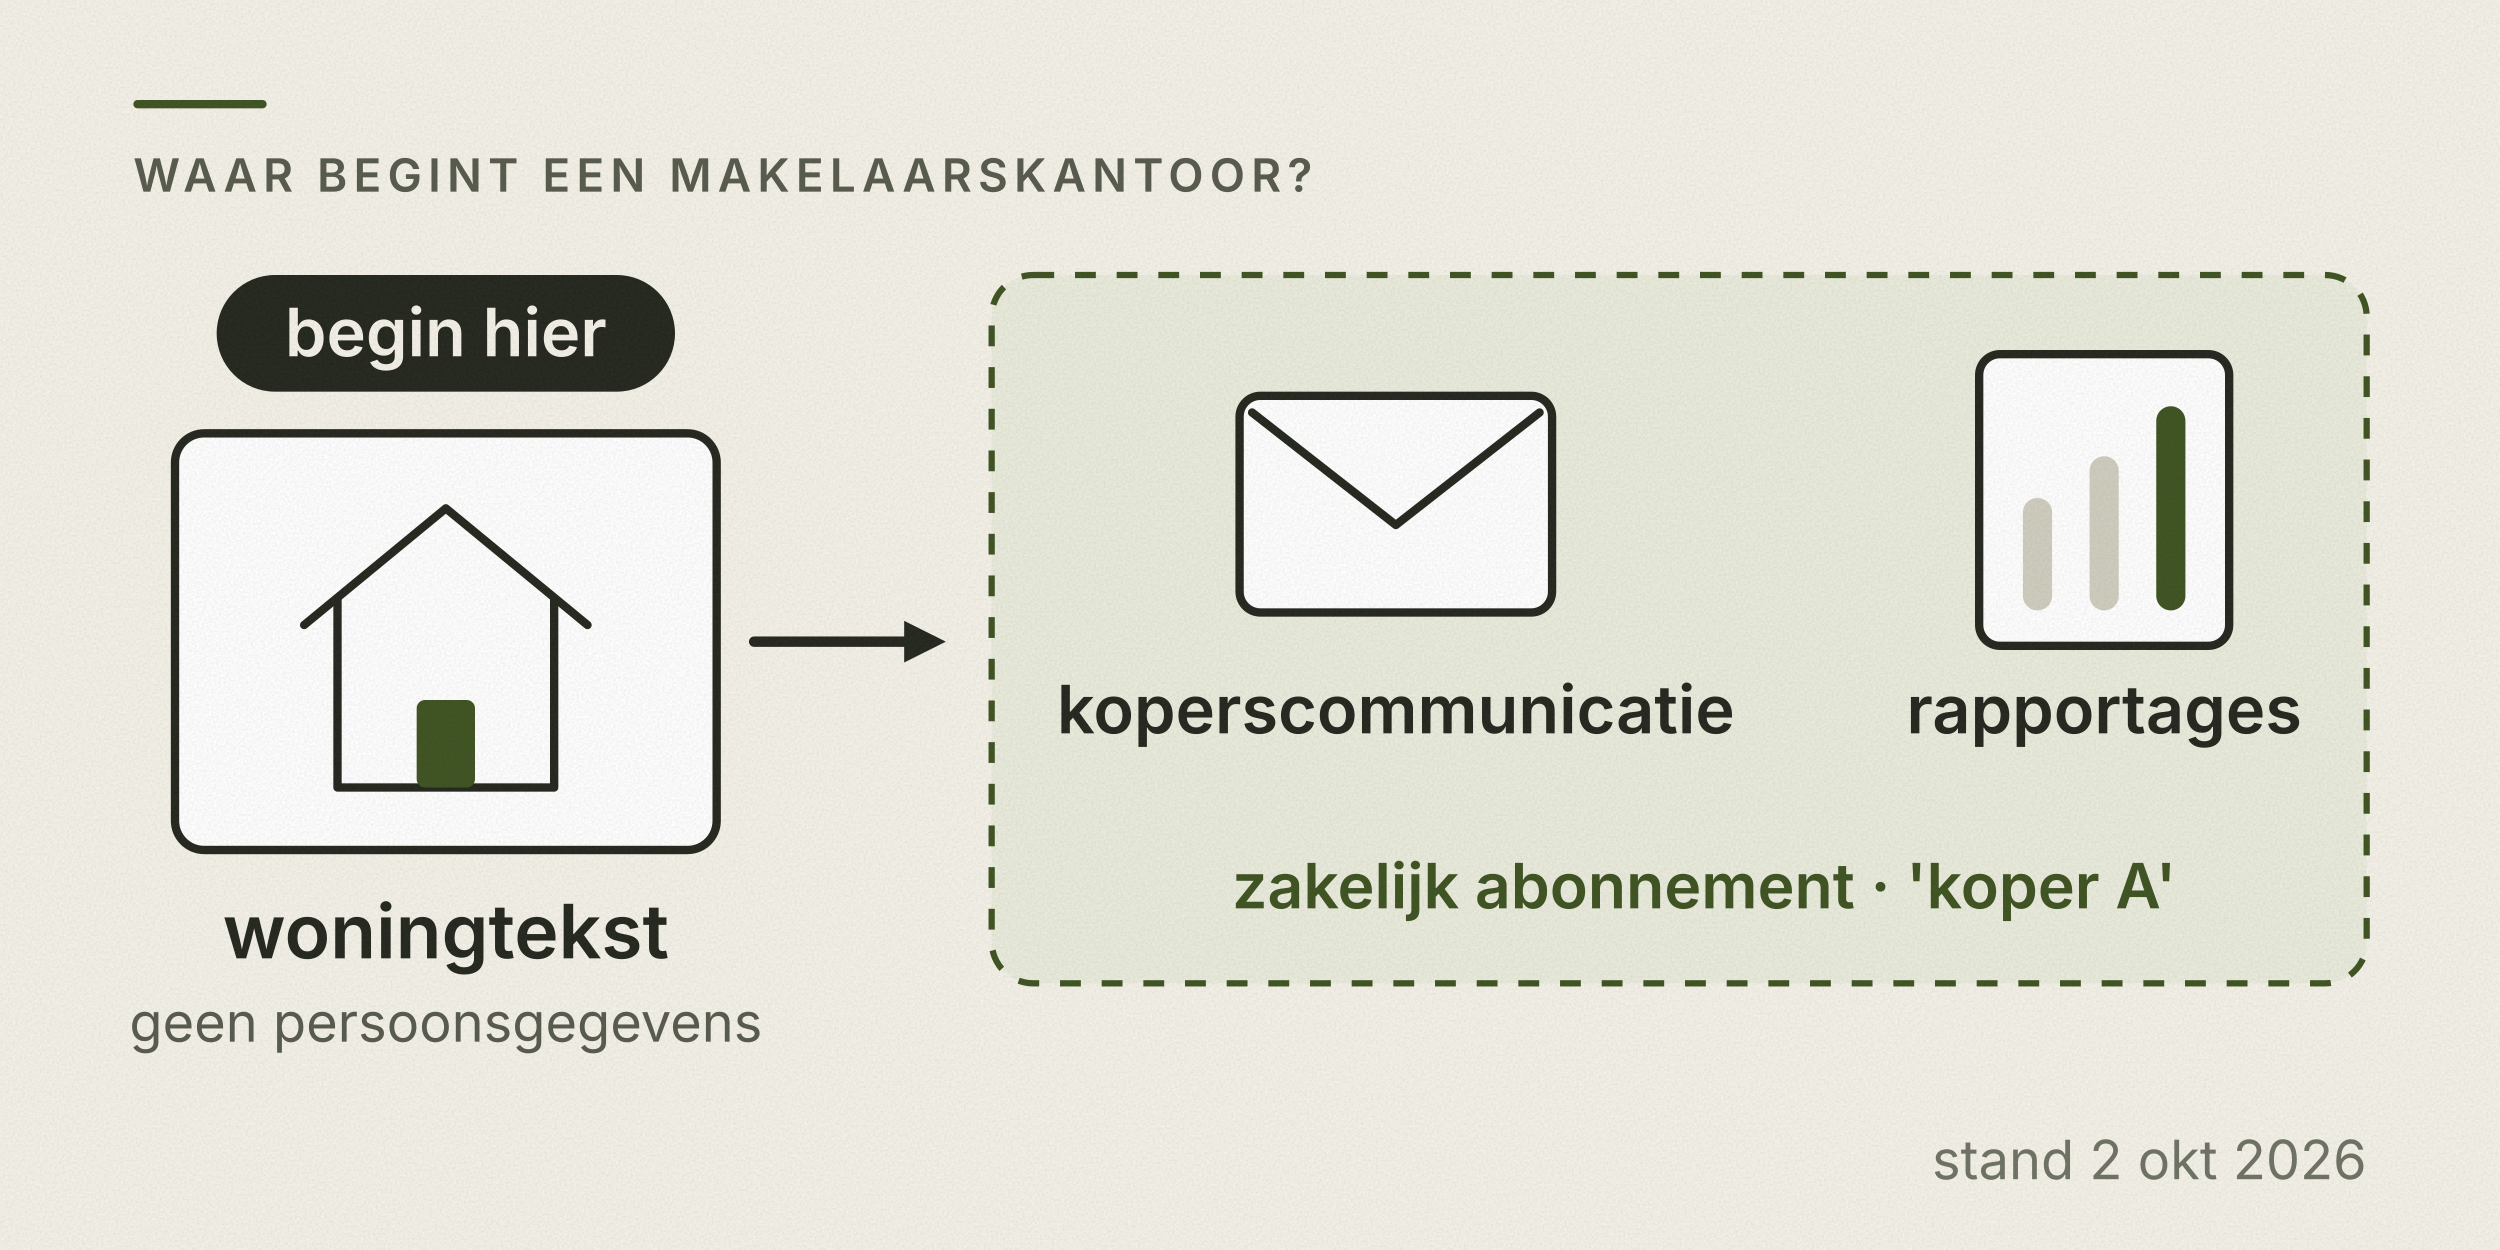
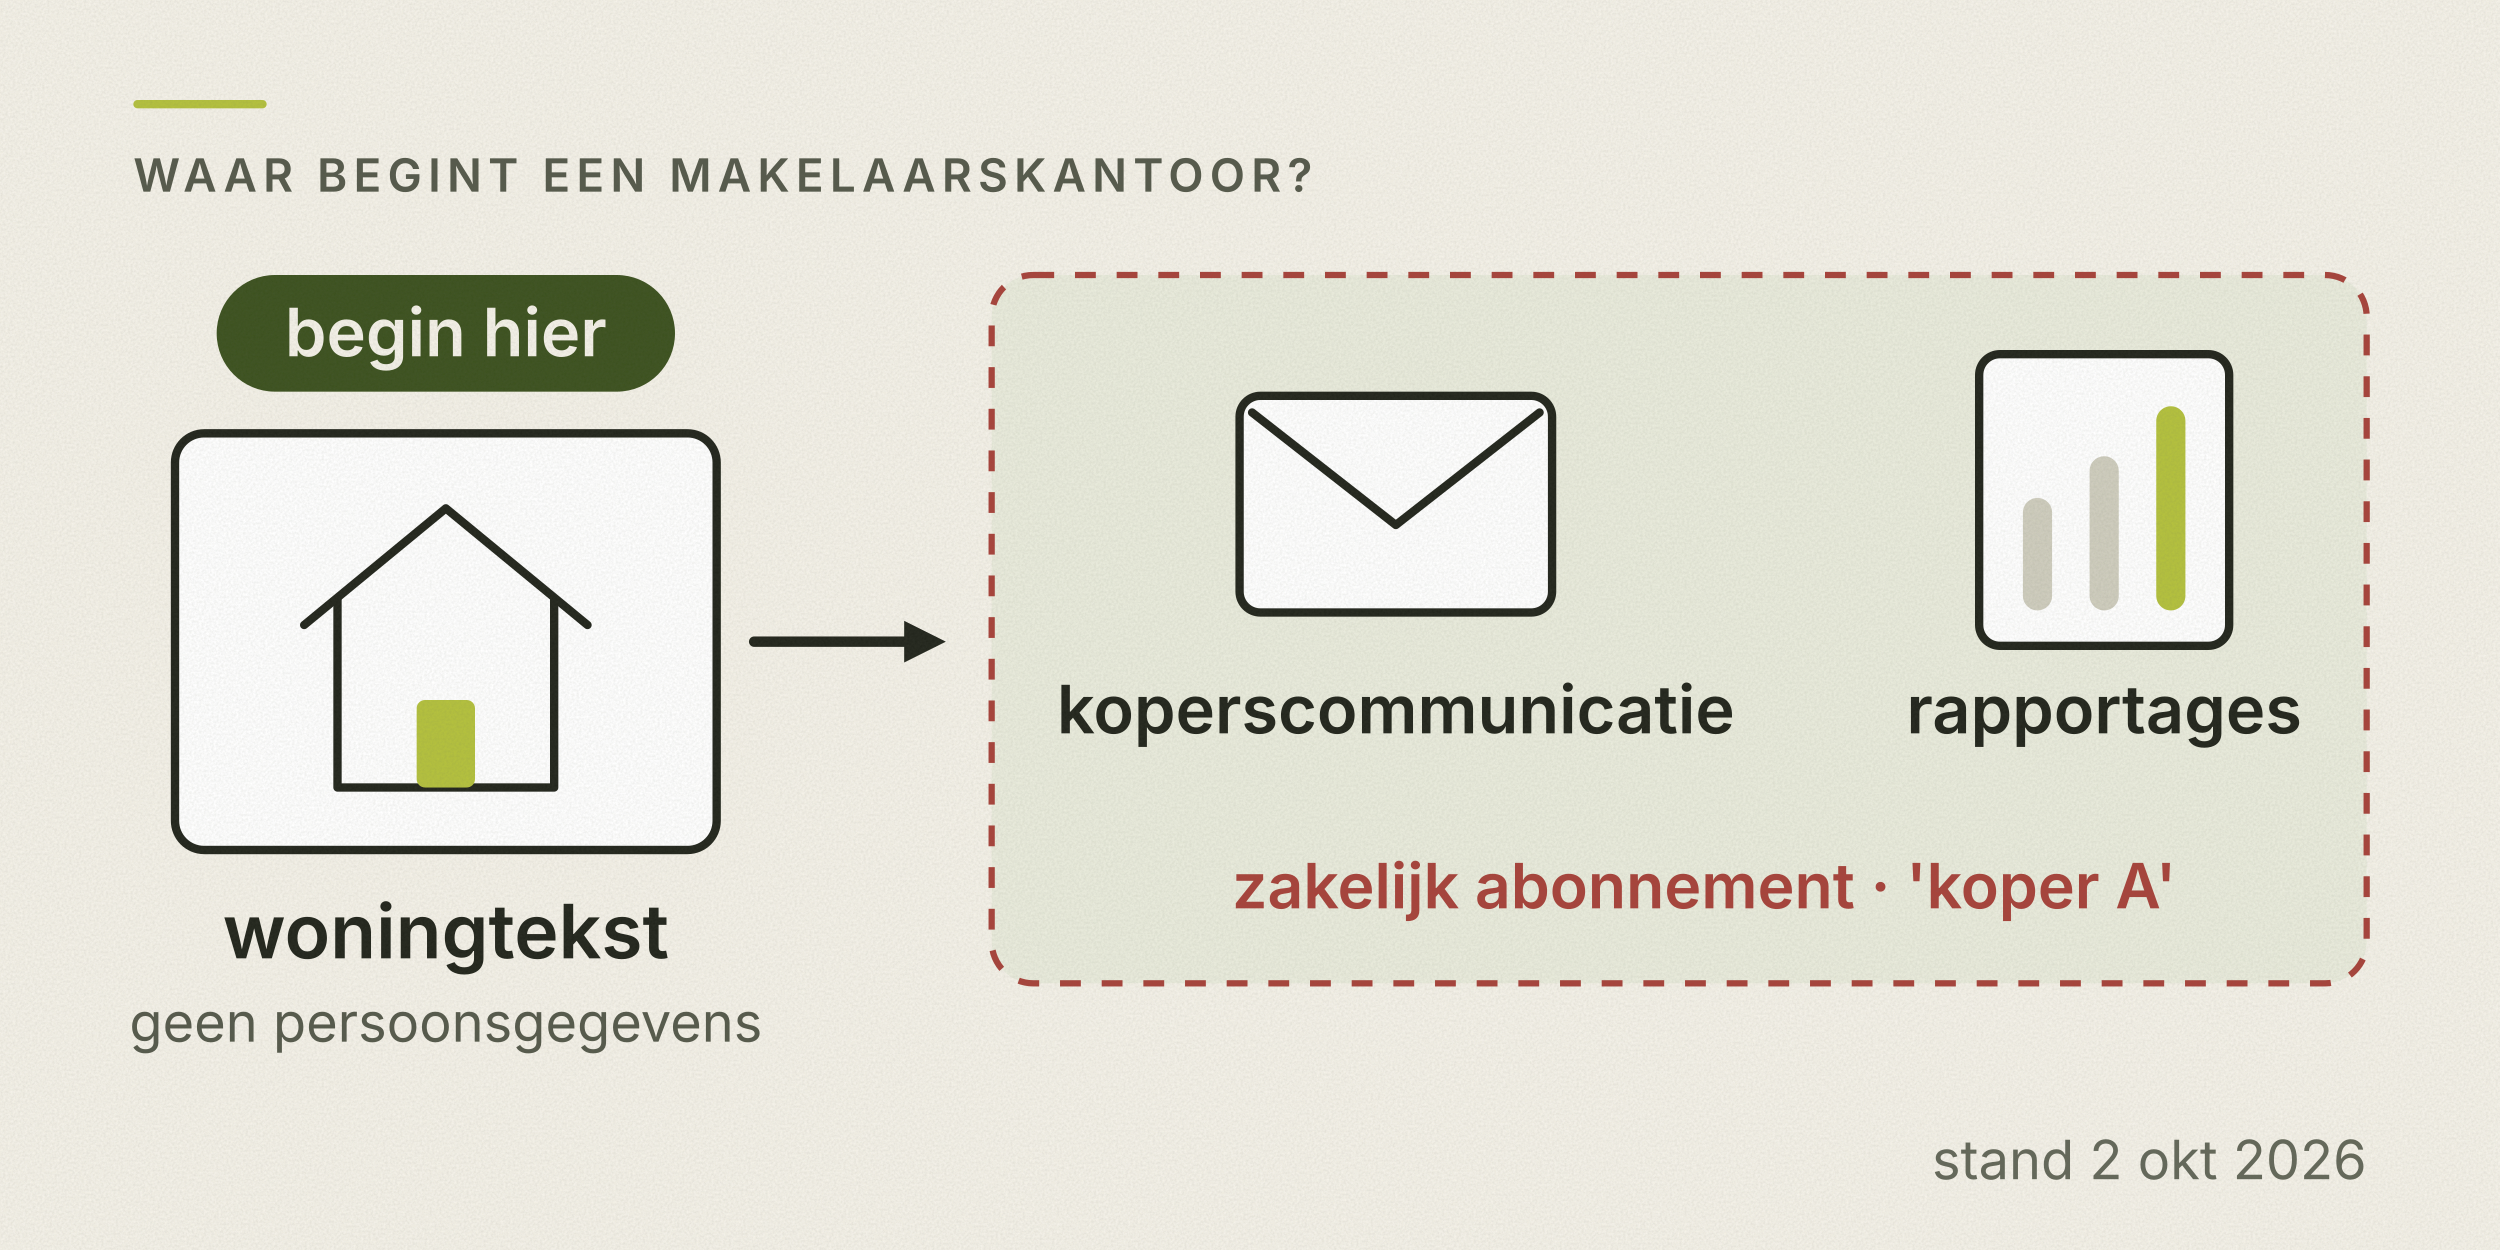
<svg xmlns="http://www.w3.org/2000/svg" viewBox="0 0 1200 600" role="img" aria-label="Een makelaarskantoor begint bij de woningtekst, daar zitten geen persoonsgegevens in; koperscommunicatie en rapportages volgen daarna, met een zakelijk abonnement en gepseudonimiseerde invoer zoals koper A" font-family="Inter, system-ui, sans-serif" fill="#23261D">
  <defs>
    <filter id="mak-g" x="0" y="0" width="100%" height="100%">
      <feTurbulence type="fractalNoise" baseFrequency=".85" numOctaves="2" stitchTiles="stitch" />
-       <feColorMatrix values="0 0 0 0 .16  0 0 0 0 .15  0 0 0 0 .14  .16 0 0 0 -.03" />
+       <feColorMatrix values="0 0 0 0 .14  0 0 0 0 .15  0 0 0 0 .11  .16 0 0 0 -.03" />
    </filter>
    <marker id="mak-ai" viewBox="0 0 10 10" refX="7" refY="5" markerWidth="4" markerHeight="4" orient="auto">
      <path d="M0,0 L10,5 L0,10 Z" fill="#23261D" />
    </marker>
  </defs>
  <rect width="1200" height="600" fill="#F4F1E8" />
-   <rect x="64" y="48" width="64" height="4" rx="2" fill="#3D5220" />
+   <rect x="64" y="48" width="64" height="4" rx="2" fill="#B4C13E" />
  <text x="64" y="92" fill="#565A4C" font-size="22" font-weight="600" letter-spacing="3">WAAR BEGINT EEN MAKELAARSKANTOOR?</text>
  <g>
-     <rect x="104" y="132" width="220" height="56" rx="28" fill="#23261D" />
+     <rect x="104" y="132" width="220" height="56" rx="28" fill="#3D5220" />
    <rect x="84" y="208" width="260" height="200" rx="14" fill="#FFFFFF" stroke="#23261D" stroke-width="4" />
    <path d="M146 300 L214 244 L282 300" fill="none" stroke="#23261D" stroke-width="4" stroke-linecap="round" stroke-linejoin="round" />
    <path d="M162 288 V378 H266 V288" fill="none" stroke="#23261D" stroke-width="4" stroke-linecap="round" stroke-linejoin="round" />
-     <rect x="200" y="336" width="28" height="42" rx="4" fill="#3D5220" />
+     <rect x="200" y="336" width="28" height="42" rx="4" fill="#B4C13E" />
    <line x1="362" y1="308" x2="448" y2="308" stroke="#23261D" stroke-width="5" stroke-linecap="round" marker-end="url(#mak-ai)" />
-     <rect x="476" y="132" width="660" height="340" rx="20" fill="#E9EBDC" stroke="#3D5220" stroke-width="3" stroke-dasharray="10 10" />
+     <rect x="476" y="132" width="660" height="340" rx="20" fill="#E9EBDC" stroke="#A8433B" stroke-width="3" stroke-dasharray="10 10" />
    <rect x="595" y="190" width="150" height="104" rx="10" fill="#FFFFFF" stroke="#23261D" stroke-width="4" />
    <path d="M601 198 L670 252 L739 198" fill="none" stroke="#23261D" stroke-width="4" stroke-linecap="round" stroke-linejoin="round" />
    <rect x="950" y="170" width="120" height="140" rx="10" fill="#FFFFFF" stroke="#23261D" stroke-width="4" />
    <g stroke-width="14" stroke-linecap="round">
      <line x1="978" y1="286" x2="978" y2="246" stroke="#CFCDBE" />
      <line x1="1010" y1="286" x2="1010" y2="226" stroke="#CFCDBE" />
-       <line x1="1042" y1="286" x2="1042" y2="202" stroke="#3D5220" />
+       <line x1="1042" y1="286" x2="1042" y2="202" stroke="#B4C13E" />
    </g>
  </g>
  <text x="214" y="171" text-anchor="middle" font-size="32" font-weight="600" fill="#F4F1E8">begin hier</text>
  <text x="214" y="460" text-anchor="middle" font-size="36" font-weight="600">woningtekst</text>
  <text x="214" y="500" text-anchor="middle" font-size="26" fill="#565A4C">geen persoonsgegevens</text>
  <text x="670" y="352" text-anchor="middle" font-size="32" font-weight="600">koperscommunicatie</text>
  <text x="1010" y="352" text-anchor="middle" font-size="32" font-weight="600">rapportages</text>
-   <text x="818" y="436" text-anchor="middle" font-size="30" font-weight="600" fill="#3D5220">zakelijk abonnement · 'koper A'</text>
-   <text x="1136" y="566" text-anchor="end" font-size="26" fill="#6E7263">stand 2 okt 2026</text>
+   <text x="818" y="436" text-anchor="middle" font-size="30" font-weight="600" fill="#A8433B">zakelijk abonnement · 'koper A'</text>
+   <text x="1136" y="566" text-anchor="end" font-size="26" fill="#64685A">stand 2 okt 2026</text>
  <rect width="1200" height="600" filter="url(#mak-g)" />
</svg>
